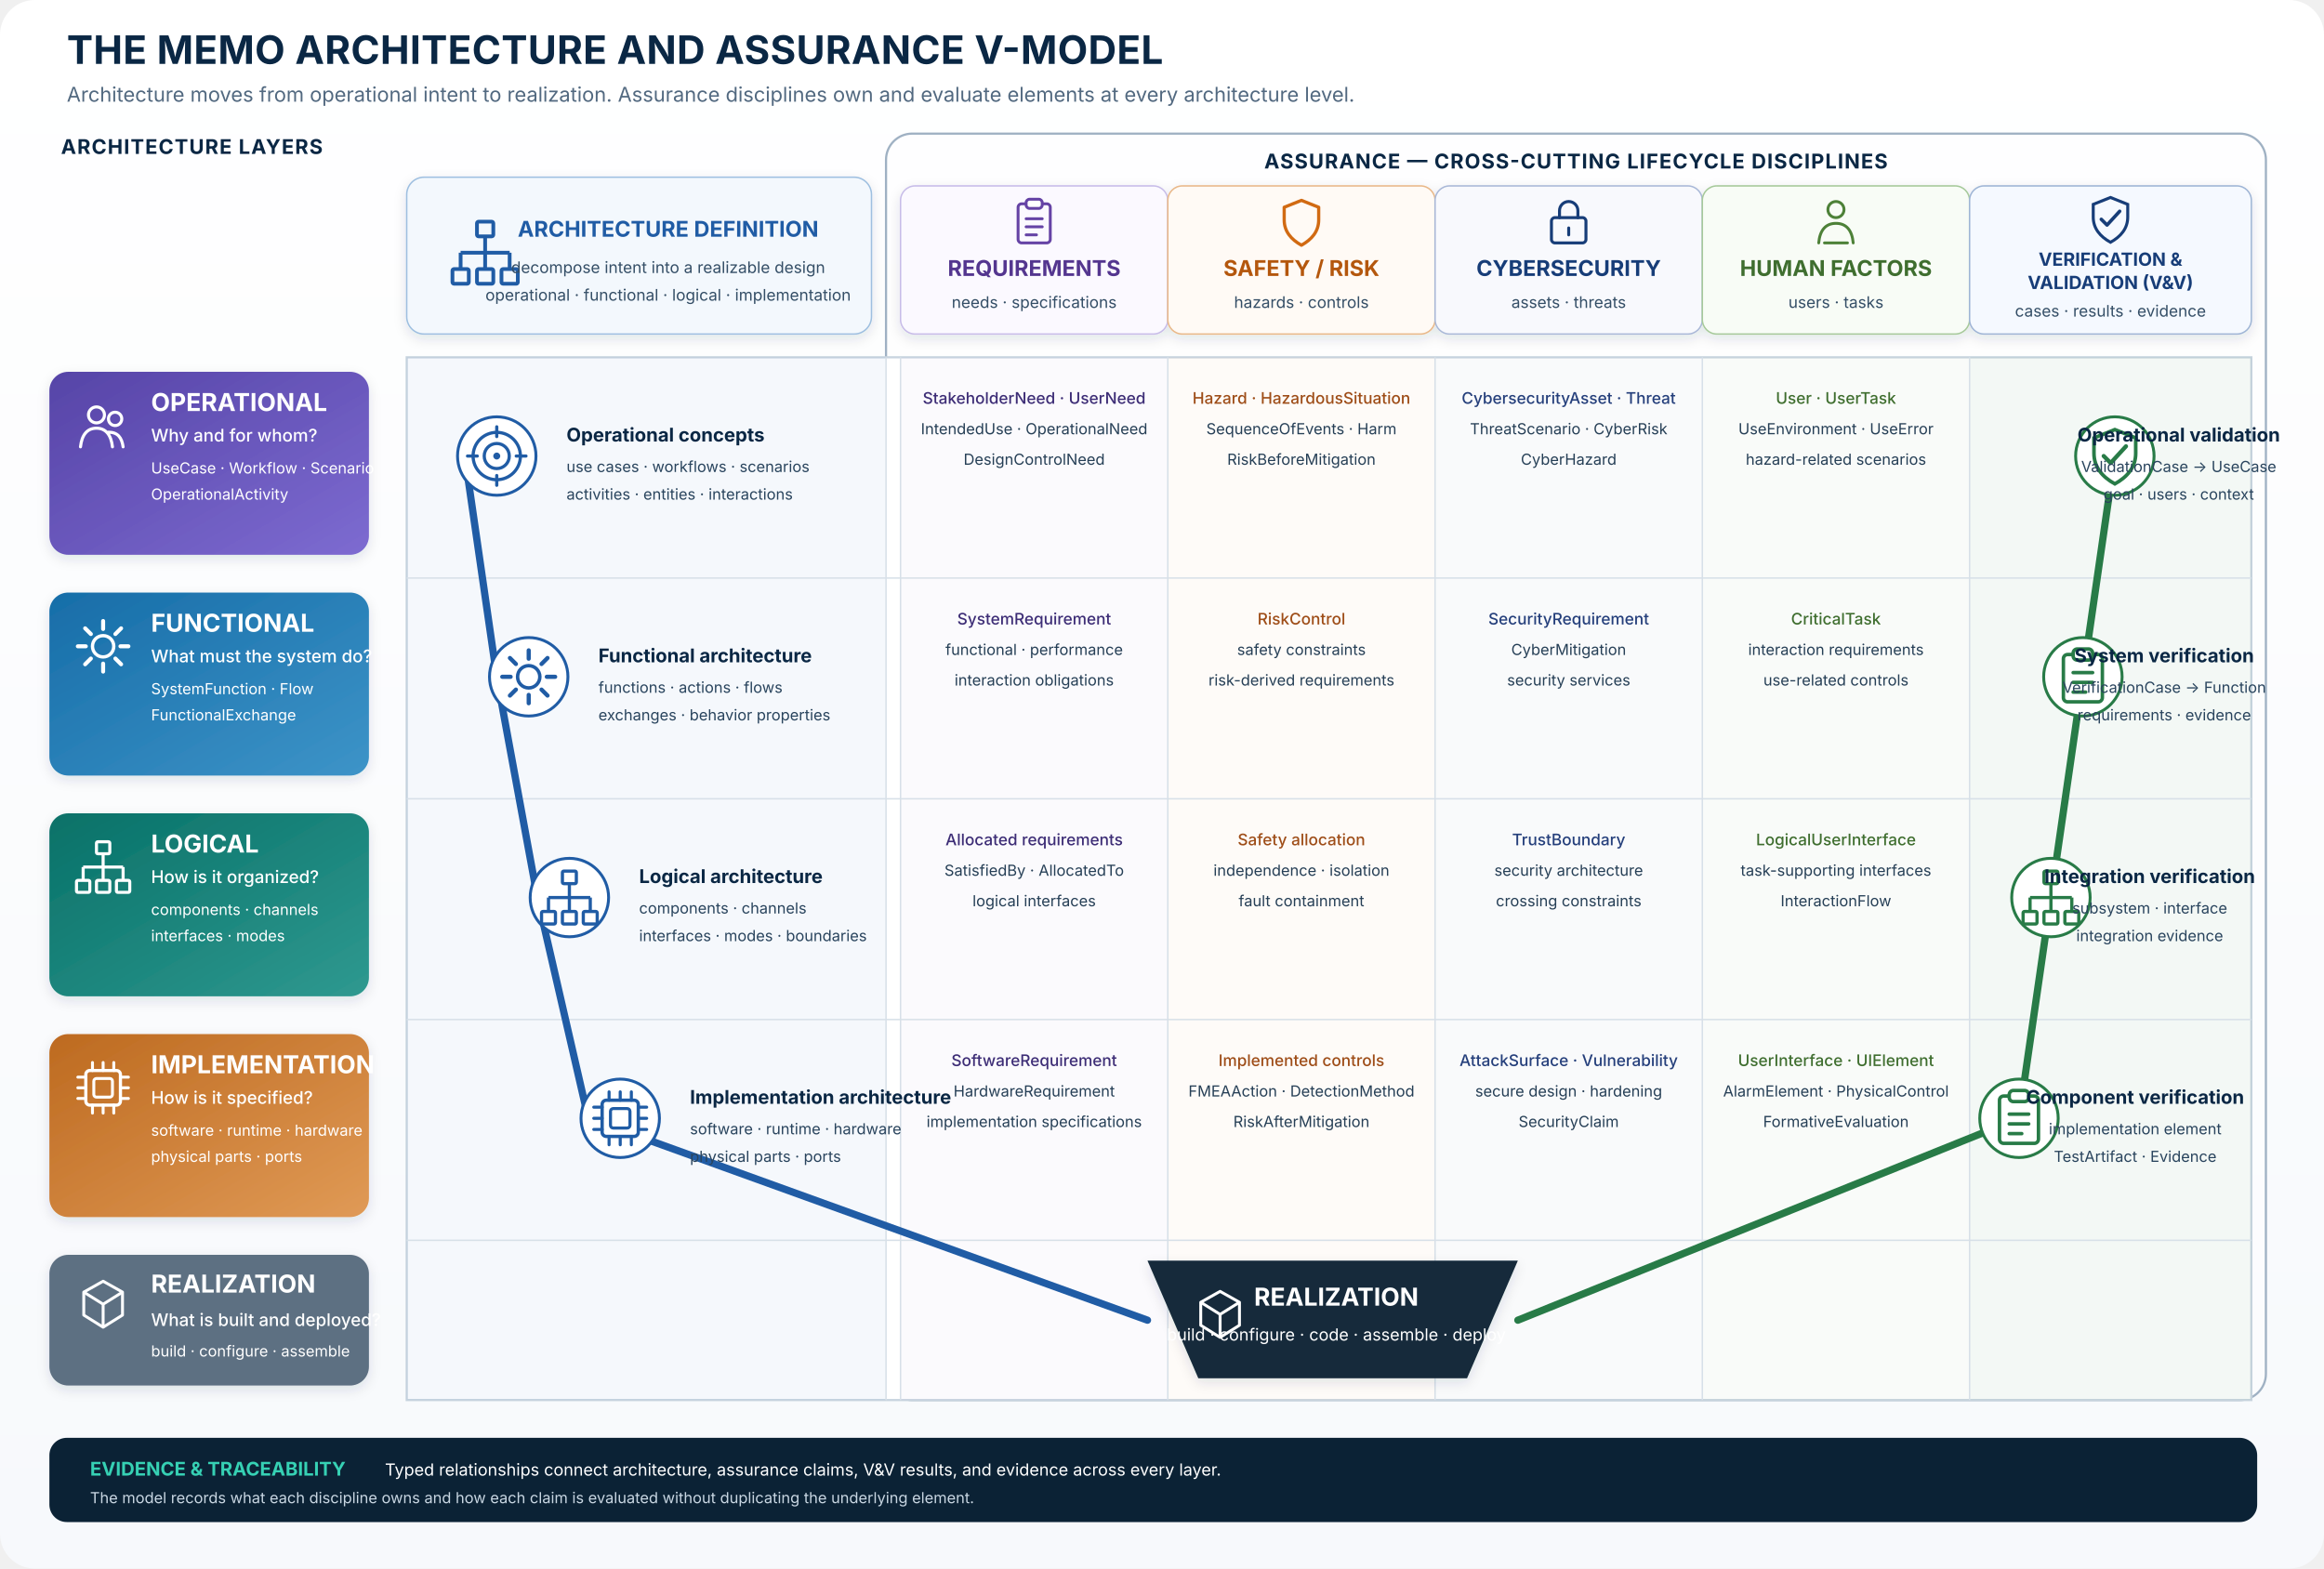
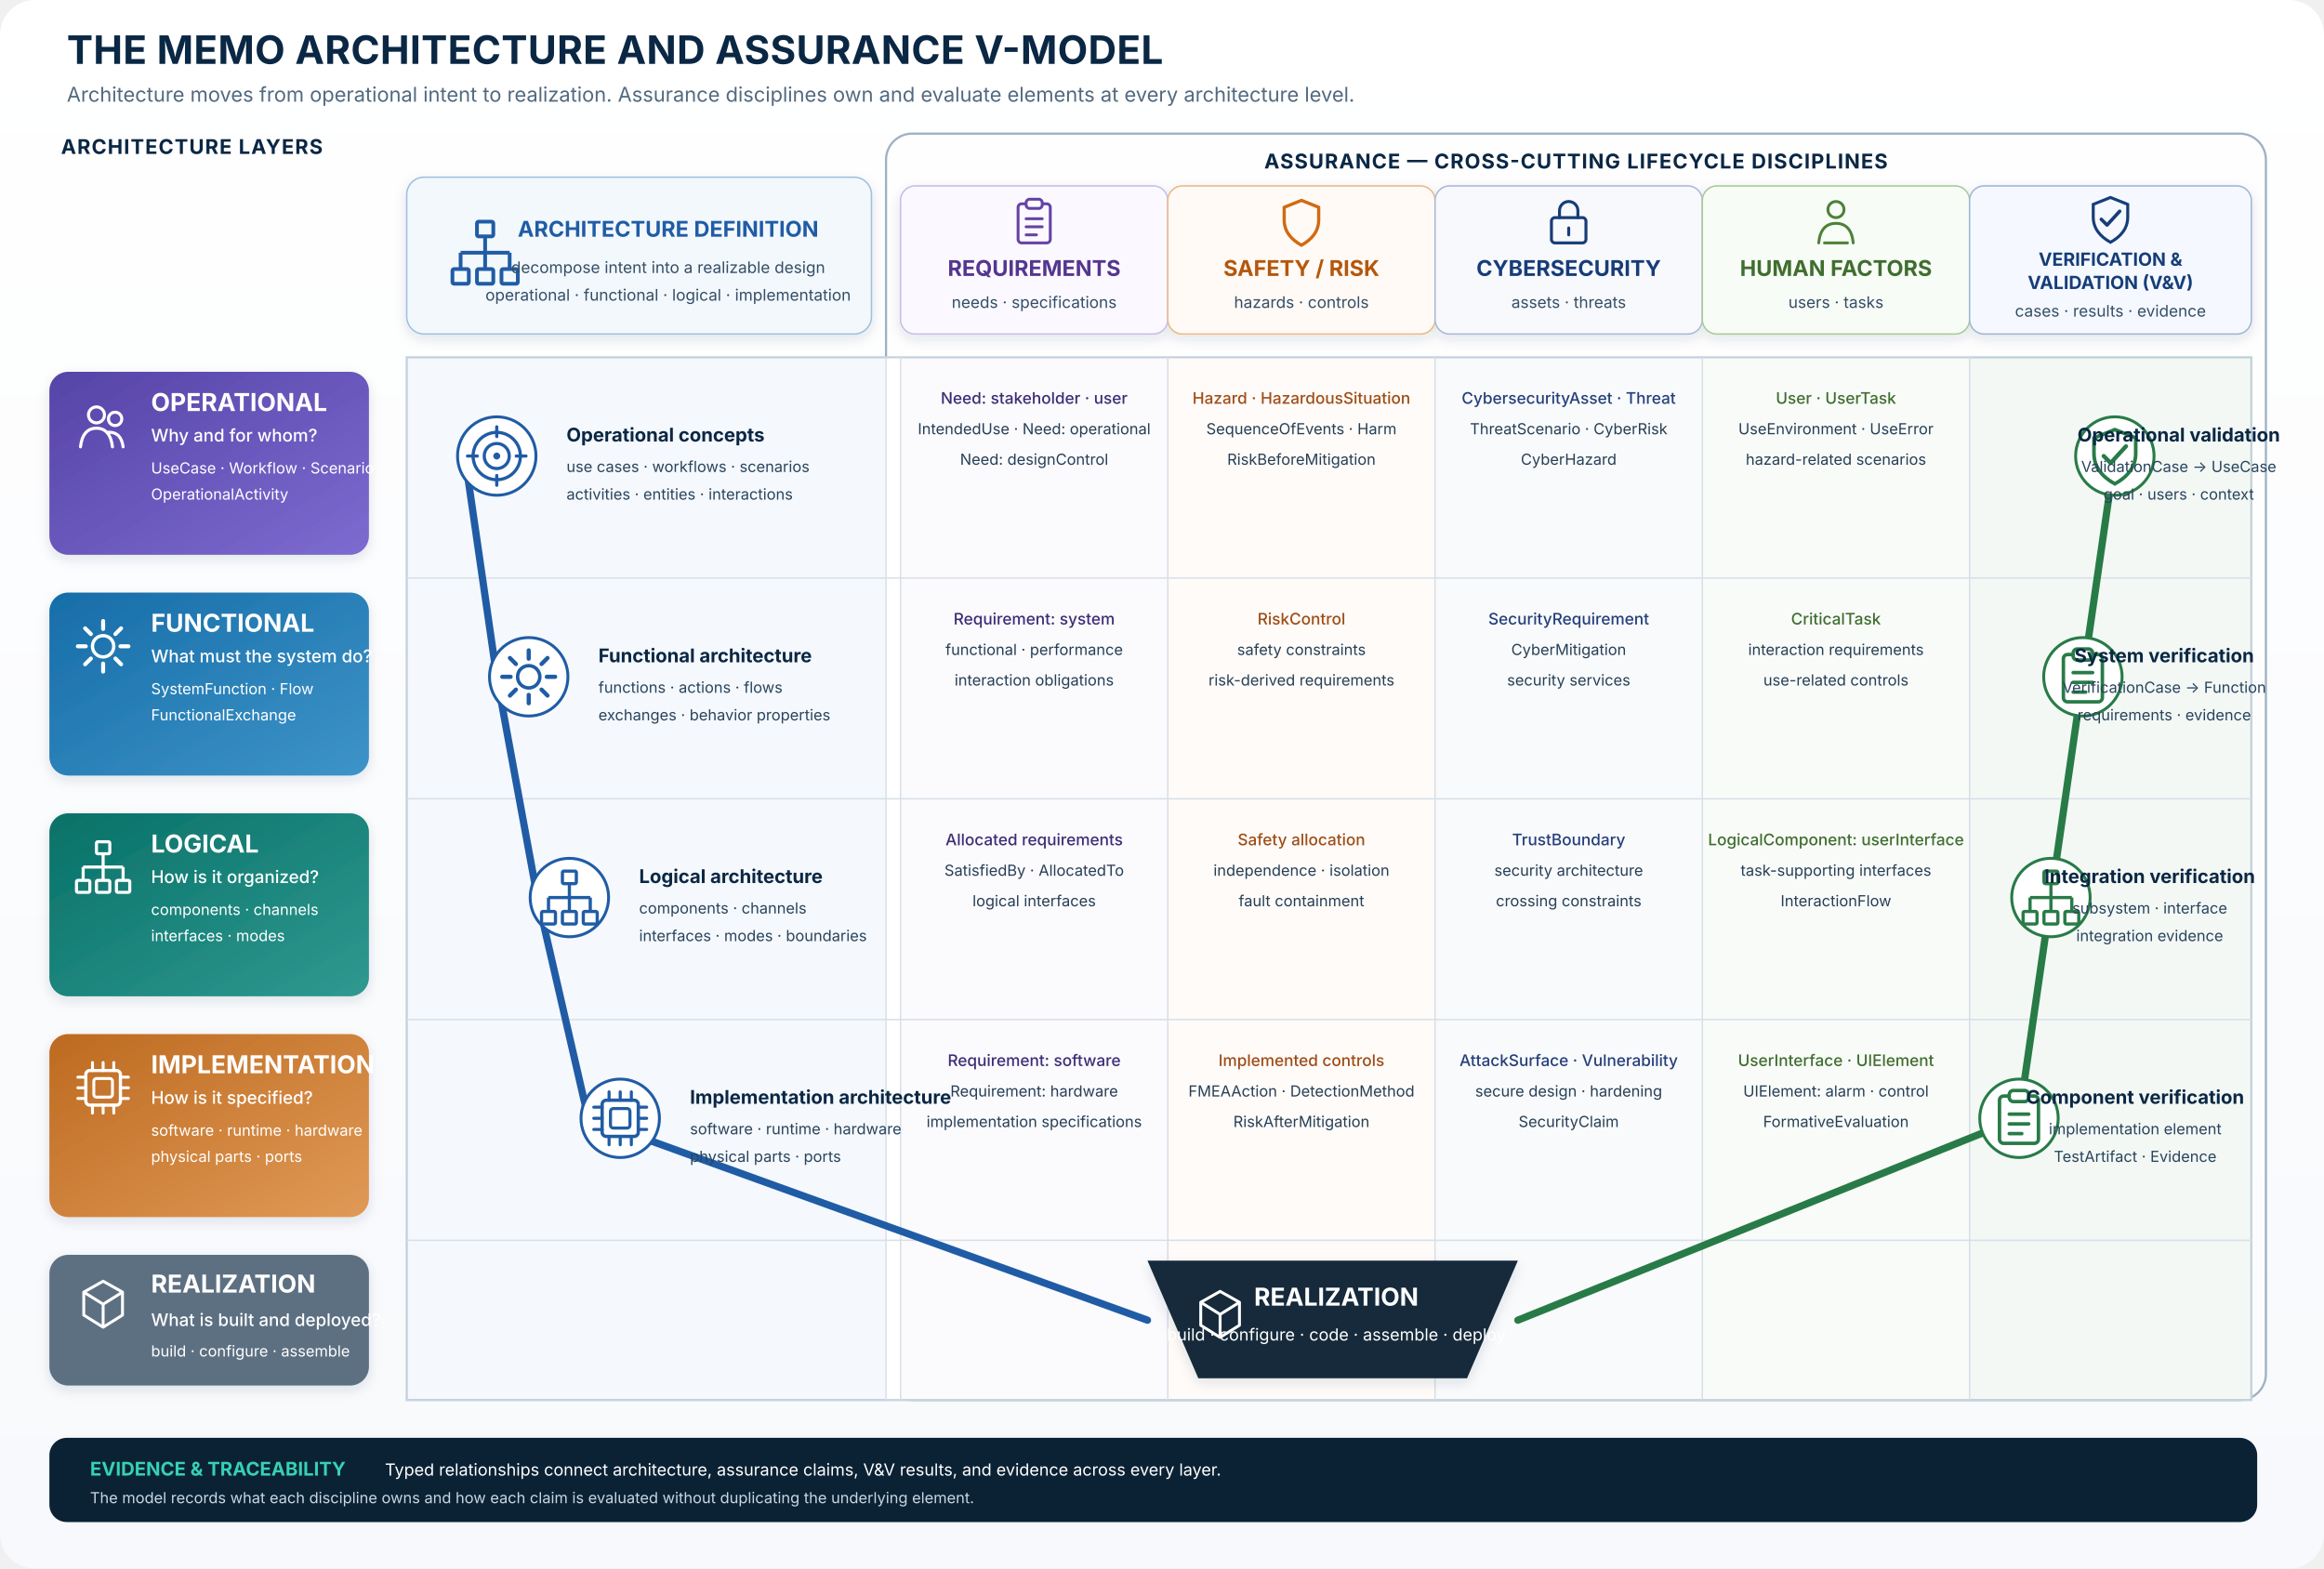
- <svg xmlns="http://www.w3.org/2000/svg" width="1600" height="1080" viewBox="0 0 1600 1080" role="img" aria-labelledby="title desc" data-ontology-types="UseCase OperationalWorkflow MemoScenario OperationalActivity SystemFunction SystemAction FunctionalFlow FunctionalExchange LogicalComponent LogicalSubsystem LogicalChannel LogicalInterface SoftwareComponent HardwareComponent PhysicalPort StakeholderNeed UserNeed IntendedUse Hazard HazardousSituation RiskBeforeMitigation RiskControl CybersecurityAsset Threat ThreatScenario SecurityRequirement CyberMitigation TrustBoundary AttackSurface Vulnerability User UserTask CriticalTask UseError UseEnvironment UserInterface UIElement AlarmElement PhysicalControl ValidationCase VerificationCase TestArtifact Evidence">
+ <svg xmlns="http://www.w3.org/2000/svg" width="1600" height="1080" viewBox="0 0 1600 1080" role="img" aria-labelledby="title desc" data-ontology-types="UseCase OperationalWorkflow MemoScenario OperationalActivity SystemFunction SystemAction FunctionalFlow FunctionalExchange LogicalComponent LogicalInterface SoftwareComponent HardwareComponent PhysicalPort Need IntendedUse Hazard HazardousSituation RiskBeforeMitigation RiskControl CybersecurityAsset Threat ThreatScenario SecurityRequirement CyberMitigation TrustBoundary AttackSurface Vulnerability User UserTask CriticalTask UseError UseEnvironment UserInterface UIElement ValidationCase VerificationCase TestArtifact Evidence">
  <defs>
    <linearGradient id="bg" x1="0" y1="0" x2="0" y2="1">
      <stop offset="0" stop-color="#ffffff" />
      <stop offset="1" stop-color="#f7f9fc" />
    </linearGradient>
    <linearGradient id="op" x1="0" y1="0" x2="1" y2="1">
      <stop stop-color="#5644a7" />
      <stop offset="1" stop-color="#7d6bd1" />
    </linearGradient>
    <linearGradient id="fn" x1="0" y1="0" x2="1" y2="1">
      <stop stop-color="#176da8" />
      <stop offset="1" stop-color="#3d94c8" />
    </linearGradient>
    <linearGradient id="lg" x1="0" y1="0" x2="1" y2="1">
      <stop stop-color="#087168" />
      <stop offset="1" stop-color="#2f9990" />
    </linearGradient>
    <linearGradient id="im" x1="0" y1="0" x2="1" y2="1">
      <stop stop-color="#bd6a20" />
      <stop offset="1" stop-color="#e09a56" />
    </linearGradient>
    <filter id="soft" x="-20%" y="-20%" width="140%" height="150%">
      <feDropShadow dx="0" dy="3" stdDeviation="4" flood-color="#102e49" flood-opacity="0.12" />
    </filter>
    <marker id="archArrow" markerUnits="userSpaceOnUse" markerWidth="9" markerHeight="9" refX="8" refY="4.5" orient="auto">
      <path d="M0 0L9 4.5L0 9Z" fill="#205ca5" />
    </marker>
    <marker id="vvArrow" markerUnits="userSpaceOnUse" markerWidth="9" markerHeight="9" refX="8" refY="4.5" orient="auto">
      <path d="M0 0L9 4.5L0 9Z" fill="#287b47" />
    </marker>
    <symbol id="clipboard" viewBox="0 0 48 48">
      <rect x="10" y="8" width="28" height="34" rx="3" fill="none" stroke="currentColor" stroke-width="2.5" />
      <rect x="17" y="4" width="14" height="8" rx="3" fill="#ffffff" stroke="currentColor" stroke-width="2.5" />
      <path d="M17 21h14M17 28h14M17 35h9" fill="none" stroke="currentColor" stroke-width="2.5" stroke-linecap="round" />
    </symbol>
    <symbol id="shield" viewBox="0 0 48 48">
      <path d="M24 5L39 11v11c0 10-6 17-15 22C15 39 9 32 9 22V11Z" fill="none" stroke="currentColor" stroke-width="2.8" stroke-linejoin="round" />
    </symbol>
    <symbol id="lock" viewBox="0 0 48 48">
      <rect x="9" y="20" width="30" height="22" rx="3" fill="none" stroke="currentColor" stroke-width="2.6" />
      <path d="M16 20v-6a8 8 0 0116 0v6M24 29v6" fill="none" stroke="currentColor" stroke-width="2.6" stroke-linecap="round" />
    </symbol>
    <symbol id="person" viewBox="0 0 48 48">
      <circle cx="24" cy="13" r="7" fill="none" stroke="currentColor" stroke-width="2.5" />
      <path d="M9 42c1-11 6-17 15-17s14 6 15 17M14 42h20" fill="none" stroke="currentColor" stroke-width="2.5" stroke-linecap="round" />
    </symbol>
    <symbol id="checkshield" viewBox="0 0 48 48">
      <path d="M24 5L39 11v11c0 10-6 17-15 22C15 39 9 32 9 22V11Z" fill="none" stroke="currentColor" stroke-width="2.6" />
      <path d="M16 24l5 5 11-12" fill="none" stroke="currentColor" stroke-width="3" stroke-linecap="round" stroke-linejoin="round" />
    </symbol>
    <symbol id="people" viewBox="0 0 48 48">
      <circle cx="19" cy="16" r="6" fill="none" stroke="currentColor" stroke-width="2.3" />
      <circle cx="33" cy="19" r="5" fill="none" stroke="currentColor" stroke-width="2.3" />
      <path d="M7 40c1-9 5-14 12-14s11 5 12 14M28 29c7 0 10 4 11 11" fill="none" stroke="currentColor" stroke-width="2.3" stroke-linecap="round" />
    </symbol>
    <symbol id="gear" viewBox="0 0 48 48">
      <circle cx="24" cy="24" r="8" fill="none" stroke="currentColor" stroke-width="2.5" />
      <path d="M24 5v6M24 37v6M5 24h6M37 24h6M10.5 10.5l4.3 4.3M33.2 33.2l4.3 4.3M37.5 10.5l-4.3 4.3M14.8 33.2l-4.3 4.3" fill="none" stroke="currentColor" stroke-width="3" stroke-linecap="round" />
    </symbol>
    <symbol id="network" viewBox="0 0 48 48">
      <rect x="19" y="5" width="10" height="9" rx="1" fill="none" stroke="currentColor" stroke-width="2.3" />
      <rect x="4" y="34" width="10" height="9" rx="1" fill="none" stroke="currentColor" stroke-width="2.3" />
      <rect x="19" y="34" width="10" height="9" rx="1" fill="none" stroke="currentColor" stroke-width="2.3" />
      <rect x="34" y="34" width="10" height="9" rx="1" fill="none" stroke="currentColor" stroke-width="2.3" />
      <path d="M24 14v10M9 24h30M9 24v10M24 24v10M39 24v10" fill="none" stroke="currentColor" stroke-width="2.3" />
    </symbol>
    <symbol id="chip" viewBox="0 0 48 48">
      <rect x="11" y="11" width="26" height="26" rx="3" fill="none" stroke="currentColor" stroke-width="2.4" />
      <rect x="17" y="17" width="14" height="14" rx="2" fill="none" stroke="currentColor" stroke-width="2.2" />
      <path d="M16 5v6M24 5v6M32 5v6M16 37v6M24 37v6M32 37v6M5 16h6M5 24h6M5 32h6M37 16h6M37 24h6M37 32h6" fill="none" stroke="currentColor" stroke-width="2.2" stroke-linecap="round" />
    </symbol>
    <symbol id="cube" viewBox="0 0 48 48">
      <path d="M24 5l16 9v19l-16 10-16-10V14Z" fill="none" stroke="currentColor" stroke-width="2.4" stroke-linejoin="round" />
      <path d="M8 14l16 10 16-10M24 24v19" fill="none" stroke="currentColor" stroke-width="2.4" />
    </symbol>
    <symbol id="target" viewBox="0 0 48 48">
      <circle cx="24" cy="24" r="17" fill="none" stroke="currentColor" stroke-width="2.3" />
      <circle cx="24" cy="24" r="9" fill="none" stroke="currentColor" stroke-width="2.3" />
      <circle cx="24" cy="24" r="2.5" fill="currentColor" />
      <path d="M24 3v7M24 38v7M3 24h7M38 24h7" stroke="currentColor" stroke-width="2.3" stroke-linecap="round" />
    </symbol>
    <style>
      .t { font-family: Inter, "Segoe UI", Arial, sans-serif; fill: #0a2744; }
      .title { font-size: 27px; font-weight: 700; letter-spacing: .25px; }
      .sub { font-size: 14px; font-weight: 400; fill: #526980; }
      .axis { font-size: 14px; font-weight: 700; letter-spacing: .7px; }
      .header { font-size: 15px; font-weight: 700; }
      .header-copy { font-size: 11px; font-weight: 400; fill: #344e66; }
      .row-title { font-size: 17px; font-weight: 700; fill: #fff; }
      .row-sub { font-size: 12px; font-weight: 500; fill: #fff; }
      .row-copy { font-size: 10.5px; font-weight: 400; fill: #fff; }
      .cell { font-size: 11px; font-weight: 500; }
      .cell-sub { font-size: 10.5px; font-weight: 400; fill: #263f56; }
      .v-title { font-size: 13px; font-weight: 700; }
      .v-copy { font-size: 10.5px; font-weight: 400; fill: #29445d; }
      .footer-title { font-size: 12px; font-weight: 700; }
      .footer-copy { font-size: 10.5px; font-weight: 400; fill: #243e55; }
    </style>
  </defs>
  <rect width="1600" height="1080" rx="24" fill="url(#bg)" />
  <g class="t">
    <text class="title" x="46" y="44">THE MEMO ARCHITECTURE AND ASSURANCE V-MODEL</text>
    <text class="sub" x="46" y="70">Architecture moves from operational intent to realization. Assurance disciplines own and evaluate elements at every architecture level.</text>
    <text class="axis" x="42" y="106">ARCHITECTURE LAYERS</text>
  </g>
  <g filter="url(#soft)" class="t">
    <rect x="280" y="122" width="320" height="108" rx="12" fill="#f3f8fd" stroke="#9ebfe0" />
  </g>
  <rect x="610" y="92" width="950" height="872" rx="18" fill="#ffffff" fill-opacity=".42" stroke="#9fb1c3" stroke-width="1.5" />
  <g class="t" text-anchor="middle">
    <g transform="translate(307 147)" color="#205ca5">
      <use href="#network" width="54" height="54" />
    </g>
    <text class="header" x="460" y="163" fill="#205ca5">ARCHITECTURE DEFINITION</text>
    <text class="header-copy" x="460" y="188">decompose intent into a realizable design</text>
    <text class="header-copy" x="460" y="207">operational · functional · logical · implementation</text>
    <text class="axis" x="1085" y="116">ASSURANCE — CROSS-CUTTING LIFECYCLE DISCIPLINES</text>
  </g>
  <g filter="url(#soft)" class="t">
    <rect x="620" y="128" width="184" height="102" rx="10" fill="#fbf9ff" stroke="#c7bce8" />
    <rect x="804" y="128" width="184" height="102" rx="10" fill="#fffaf5" stroke="#e8b889" />
    <rect x="988" y="128" width="184" height="102" rx="10" fill="#f8f9fd" stroke="#a9b8d7" />
    <rect x="1172" y="128" width="184" height="102" rx="10" fill="#f8fcf6" stroke="#a6c99a" />
    <rect x="1356" y="128" width="194" height="102" rx="10" fill="#f5f9ff" stroke="#9fb5d5" />
  </g>
  <g class="t" text-anchor="middle">
    <g transform="translate(693 134)" color="#6543a5">
      <use href="#clipboard" width="38" height="38" />
    </g>
    <text class="header" x="712" y="190" fill="#54368f">REQUIREMENTS</text>
    <text class="header-copy" x="712" y="212">needs · specifications</text>
    <g transform="translate(877 134)" color="#d16a12">
      <use href="#shield" width="38" height="38" />
    </g>
    <text class="header" x="896" y="190" fill="#b4570d">SAFETY / RISK</text>
    <text class="header-copy" x="896" y="212">hazards · controls</text>
    <g transform="translate(1061 134)" color="#173d78">
      <use href="#lock" width="38" height="38" />
    </g>
    <text class="header" x="1080" y="190" fill="#173d78">CYBERSECURITY</text>
    <text class="header-copy" x="1080" y="212">assets · threats</text>
    <g transform="translate(1245 134)" color="#4d8138">
      <use href="#person" width="38" height="38" />
    </g>
    <text class="header" x="1264" y="190" fill="#3f6e2f">HUMAN FACTORS</text>
    <text class="header-copy" x="1264" y="212">users · tasks</text>
    <g transform="translate(1434 132)" color="#173d78">
      <use href="#checkshield" width="38" height="38" />
    </g>
    <text x="1453" y="183" font-size="12.5" font-weight="700" fill="#173d78">VERIFICATION &amp;</text>
    <text x="1453" y="199" font-size="12.5" font-weight="700" fill="#173d78">VALIDATION (V&amp;V)</text>
    <text class="header-copy" x="1453" y="218">cases · results · evidence</text>
  </g>
  <rect x="280" y="246" width="1270" height="718" fill="#ffffff" stroke="#c8d4df" stroke-width="1.5" />
  <rect x="280" y="246" width="330" height="718" fill="#2d74b8" opacity=".05" />
  <rect x="620" y="246" width="184" height="718" fill="#765bb4" opacity=".035" />
  <rect x="804" y="246" width="184" height="718" fill="#d77622" opacity=".035" />
  <rect x="988" y="246" width="184" height="718" fill="#31558b" opacity=".035" />
  <rect x="1172" y="246" width="184" height="718" fill="#4c8337" opacity=".035" />
  <rect x="1356" y="246" width="194" height="718" fill="#287b47" opacity=".055" />
  <g stroke="#d7e0e8" stroke-width="1">
    <path d="M280 398H1550M280 550H1550M280 702H1550M280 854H1550" />
    <path d="M610 246V964M620 246V964M804 246V964M988 246V964M1172 246V964M1356 246V964" />
  </g>
  <g filter="url(#soft)" class="t">
    <rect x="34" y="256" width="220" height="126" rx="13" fill="url(#op)" />
    <rect x="34" y="408" width="220" height="126" rx="13" fill="url(#fn)" />
    <rect x="34" y="560" width="220" height="126" rx="13" fill="url(#lg)" />
    <rect x="34" y="712" width="220" height="126" rx="13" fill="url(#im)" />
    <rect x="34" y="864" width="220" height="90" rx="13" fill="#5d6f82" />
  </g>
  <g class="t">
    <g transform="translate(49 271)" color="#fff">
      <use href="#people" width="44" height="44" />
    </g>
    <text class="row-title" x="104" y="283">OPERATIONAL</text>
    <text class="row-sub" x="104" y="304">Why and for whom?</text>
    <text class="row-copy" x="104" y="326">UseCase · Workflow · Scenario</text>
    <text class="row-copy" x="104" y="344">OperationalActivity</text>
    <g transform="translate(49 423)" color="#fff">
      <use href="#gear" width="44" height="44" />
    </g>
    <text class="row-title" x="104" y="435">FUNCTIONAL</text>
    <text class="row-sub" x="104" y="456">What must the system do?</text>
    <text class="row-copy" x="104" y="478">SystemFunction · Flow</text>
    <text class="row-copy" x="104" y="496">FunctionalExchange</text>
    <g transform="translate(49 575)" color="#fff">
      <use href="#network" width="44" height="44" />
    </g>
    <text class="row-title" x="104" y="587">LOGICAL</text>
    <text class="row-sub" x="104" y="608">How is it organized?</text>
    <text class="row-copy" x="104" y="630">components · channels</text>
    <text class="row-copy" x="104" y="648">interfaces · modes</text>
    <g transform="translate(49 727)" color="#fff">
      <use href="#chip" width="44" height="44" />
    </g>
    <text class="row-title" x="104" y="739">IMPLEMENTATION</text>
    <text class="row-sub" x="104" y="760">How is it specified?</text>
    <text class="row-copy" x="104" y="782">software · runtime · hardware</text>
    <text class="row-copy" x="104" y="800">physical parts · ports</text>
    <g transform="translate(51 878)" color="#fff">
      <use href="#cube" width="40" height="40" />
    </g>
    <text class="row-title" x="104" y="890">REALIZATION</text>
    <text class="row-sub" x="104" y="913">What is built and deployed?</text>
    <text class="row-copy" x="104" y="934">build · configure · assemble</text>
  </g>
  <path d="M320 314 L342 466 L370 618 L405 770 L790 909" fill="none" stroke="#205ca5" stroke-width="5" stroke-linecap="round" stroke-linejoin="round" />
  <g class="t">
    <g fill="#fff" stroke="#205ca5" stroke-width="2">
      <circle cx="342" cy="314" r="27" />
      <circle cx="364" cy="466" r="27" />
      <circle cx="392" cy="618" r="27" />
      <circle cx="427" cy="770" r="27" />
    </g>
    <g transform="translate(319 291)" color="#205ca5">
      <use href="#target" width="46" height="46" />
    </g>
    <text class="v-title" x="390" y="304">Operational concepts</text>
    <text class="v-copy" x="390" y="325">use cases · workflows · scenarios</text>
    <text class="v-copy" x="390" y="344">activities · entities · interactions</text>
    <g transform="translate(341 443)" color="#205ca5">
      <use href="#gear" width="46" height="46" />
    </g>
    <text class="v-title" x="412" y="456">Functional architecture</text>
    <text class="v-copy" x="412" y="477">functions · actions · flows</text>
    <text class="v-copy" x="412" y="496">exchanges · behavior properties</text>
    <g transform="translate(369 595)" color="#205ca5">
      <use href="#network" width="46" height="46" />
    </g>
    <text class="v-title" x="440" y="608">Logical architecture</text>
    <text class="v-copy" x="440" y="629">components · channels</text>
    <text class="v-copy" x="440" y="648">interfaces · modes · boundaries</text>
    <g transform="translate(404 747)" color="#205ca5">
      <use href="#chip" width="46" height="46" />
    </g>
    <text class="v-title" x="475" y="760">Implementation architecture</text>
    <text class="v-copy" x="475" y="781">software · runtime · hardware</text>
    <text class="v-copy" x="475" y="800">physical parts · ports</text>
  </g>
  <g class="t" text-anchor="middle">
    <g fill="#3d2d76">
-       <text class="cell" x="712" y="278">StakeholderNeed · UserNeed</text>
-       <text class="cell-sub" x="712" y="299">IntendedUse · OperationalNeed</text>
-       <text class="cell-sub" x="712" y="320">DesignControlNeed</text>
+       <text class="cell" x="712" y="278">Need: stakeholder · user</text>
+       <text class="cell-sub" x="712" y="299">IntendedUse · Need: operational</text>
+       <text class="cell-sub" x="712" y="320">Need: designControl</text>
    </g>
    <g fill="#9e4d18">
      <text class="cell" x="896" y="278">Hazard · HazardousSituation</text>
      <text class="cell-sub" x="896" y="299">SequenceOfEvents · Harm</text>
      <text class="cell-sub" x="896" y="320">RiskBeforeMitigation</text>
    </g>
    <g fill="#253f7b">
      <text class="cell" x="1080" y="278">CybersecurityAsset · Threat</text>
      <text class="cell-sub" x="1080" y="299">ThreatScenario · CyberRisk</text>
      <text class="cell-sub" x="1080" y="320">CyberHazard</text>
    </g>
    <g fill="#3f6e2f">
      <text class="cell" x="1264" y="278">User · UserTask</text>
      <text class="cell-sub" x="1264" y="299">UseEnvironment · UseError</text>
      <text class="cell-sub" x="1264" y="320">hazard-related scenarios</text>
    </g>
    <g fill="#3d2d76">
-       <text class="cell" x="712" y="430">SystemRequirement</text>
+       <text class="cell" x="712" y="430">Requirement: system</text>
      <text class="cell-sub" x="712" y="451">functional · performance</text>
      <text class="cell-sub" x="712" y="472">interaction obligations</text>
    </g>
    <g fill="#9e4d18">
      <text class="cell" x="896" y="430">RiskControl</text>
      <text class="cell-sub" x="896" y="451">safety constraints</text>
      <text class="cell-sub" x="896" y="472">risk-derived requirements</text>
    </g>
    <g fill="#253f7b">
      <text class="cell" x="1080" y="430">SecurityRequirement</text>
      <text class="cell-sub" x="1080" y="451">CyberMitigation</text>
      <text class="cell-sub" x="1080" y="472">security services</text>
    </g>
    <g fill="#3f6e2f">
      <text class="cell" x="1264" y="430">CriticalTask</text>
      <text class="cell-sub" x="1264" y="451">interaction requirements</text>
      <text class="cell-sub" x="1264" y="472">use-related controls</text>
    </g>
    <g fill="#3d2d76">
      <text class="cell" x="712" y="582">Allocated requirements</text>
      <text class="cell-sub" x="712" y="603">SatisfiedBy · AllocatedTo</text>
      <text class="cell-sub" x="712" y="624">logical interfaces</text>
    </g>
    <g fill="#9e4d18">
      <text class="cell" x="896" y="582">Safety allocation</text>
      <text class="cell-sub" x="896" y="603">independence · isolation</text>
      <text class="cell-sub" x="896" y="624">fault containment</text>
    </g>
    <g fill="#253f7b">
      <text class="cell" x="1080" y="582">TrustBoundary</text>
      <text class="cell-sub" x="1080" y="603">security architecture</text>
      <text class="cell-sub" x="1080" y="624">crossing constraints</text>
    </g>
    <g fill="#3f6e2f">
-       <text class="cell" x="1264" y="582">LogicalUserInterface</text>
+       <text class="cell" x="1264" y="582">LogicalComponent: userInterface</text>
      <text class="cell-sub" x="1264" y="603">task-supporting interfaces</text>
      <text class="cell-sub" x="1264" y="624">InteractionFlow</text>
    </g>
    <g fill="#3d2d76">
-       <text class="cell" x="712" y="734">SoftwareRequirement</text>
-       <text class="cell-sub" x="712" y="755">HardwareRequirement</text>
+       <text class="cell" x="712" y="734">Requirement: software</text>
+       <text class="cell-sub" x="712" y="755">Requirement: hardware</text>
      <text class="cell-sub" x="712" y="776">implementation specifications</text>
    </g>
    <g fill="#9e4d18">
      <text class="cell" x="896" y="734">Implemented controls</text>
      <text class="cell-sub" x="896" y="755">FMEAAction · DetectionMethod</text>
      <text class="cell-sub" x="896" y="776">RiskAfterMitigation</text>
    </g>
    <g fill="#253f7b">
      <text class="cell" x="1080" y="734">AttackSurface · Vulnerability</text>
      <text class="cell-sub" x="1080" y="755">secure design · hardening</text>
      <text class="cell-sub" x="1080" y="776">SecurityClaim</text>
    </g>
    <g fill="#3f6e2f">
      <text class="cell" x="1264" y="734">UserInterface · UIElement</text>
-       <text class="cell-sub" x="1264" y="755">AlarmElement · PhysicalControl</text>
+       <text class="cell-sub" x="1264" y="755">UIElement: alarm · control</text>
      <text class="cell-sub" x="1264" y="776">FormativeEvaluation</text>
    </g>
  </g>
  <path d="M1045 909 L1390 770 L1412 618 L1434 466 L1456 314" fill="none" stroke="#287b47" stroke-width="5" stroke-linecap="round" stroke-linejoin="round" />
  <g class="t">
    <g fill="#fff" stroke="#287b47" stroke-width="2">
      <circle cx="1456" cy="314" r="27" />
      <circle cx="1434" cy="466" r="27" />
      <circle cx="1412" cy="618" r="27" />
      <circle cx="1390" cy="770" r="27" />
    </g>
    <g transform="translate(1433 291)" color="#287b47">
      <use href="#checkshield" width="46" height="46" />
    </g>
    <text class="v-title" x="1500" y="304" text-anchor="middle">Operational validation</text>
    <text class="v-copy" x="1500" y="325" text-anchor="middle">ValidationCase → UseCase</text>
    <text class="v-copy" x="1500" y="344" text-anchor="middle">goal · users · context</text>
    <g transform="translate(1411 443)" color="#287b47">
      <use href="#clipboard" width="46" height="46" />
    </g>
    <text class="v-title" x="1490" y="456" text-anchor="middle">System verification</text>
    <text class="v-copy" x="1490" y="477" text-anchor="middle">VerificationCase → Function</text>
    <text class="v-copy" x="1490" y="496" text-anchor="middle">requirements · evidence</text>
    <g transform="translate(1389 595)" color="#287b47">
      <use href="#network" width="46" height="46" />
    </g>
    <text class="v-title" x="1480" y="608" text-anchor="middle">Integration verification</text>
    <text class="v-copy" x="1480" y="629" text-anchor="middle">subsystem · interface</text>
    <text class="v-copy" x="1480" y="648" text-anchor="middle">integration evidence</text>
    <g transform="translate(1367 747)" color="#287b47">
      <use href="#clipboard" width="46" height="46" />
    </g>
    <text class="v-title" x="1470" y="760" text-anchor="middle">Component verification</text>
    <text class="v-copy" x="1470" y="781" text-anchor="middle">implementation element</text>
    <text class="v-copy" x="1470" y="800" text-anchor="middle">TestArtifact · Evidence</text>
  </g>
  <path d="M790 868 H1045 L1010 949 H825 Z" fill="#172a3a" filter="url(#soft)" />
  <g class="t" text-anchor="middle">
    <g transform="translate(820 885)" color="#fff">
      <use href="#cube" width="40" height="40" />
    </g>
    <text x="920" y="899" font-size="17" font-weight="700" fill="#fff">REALIZATION</text>
    <text x="920" y="923" font-size="11.5" font-weight="400" fill="#fff">build · configure · code · assemble · deploy</text>
  </g>
  <rect x="34" y="990" width="1520" height="58" rx="12" fill="#0b2235" />
  <g class="t">
    <text x="62" y="1016" font-size="13" font-weight="700" fill="#36d1b4">EVIDENCE &amp; TRACEABILITY</text>
    <text x="265" y="1016" font-size="11.5" font-weight="400" fill="#ffffff">Typed relationships connect architecture, assurance claims, V&amp;V results, and evidence across every layer.</text>
    <text x="62" y="1035" font-size="10.5" font-weight="400" fill="#c8d6e2">The model records what each discipline owns and how each claim is evaluated without duplicating the underlying element.</text>
  </g>
</svg>
